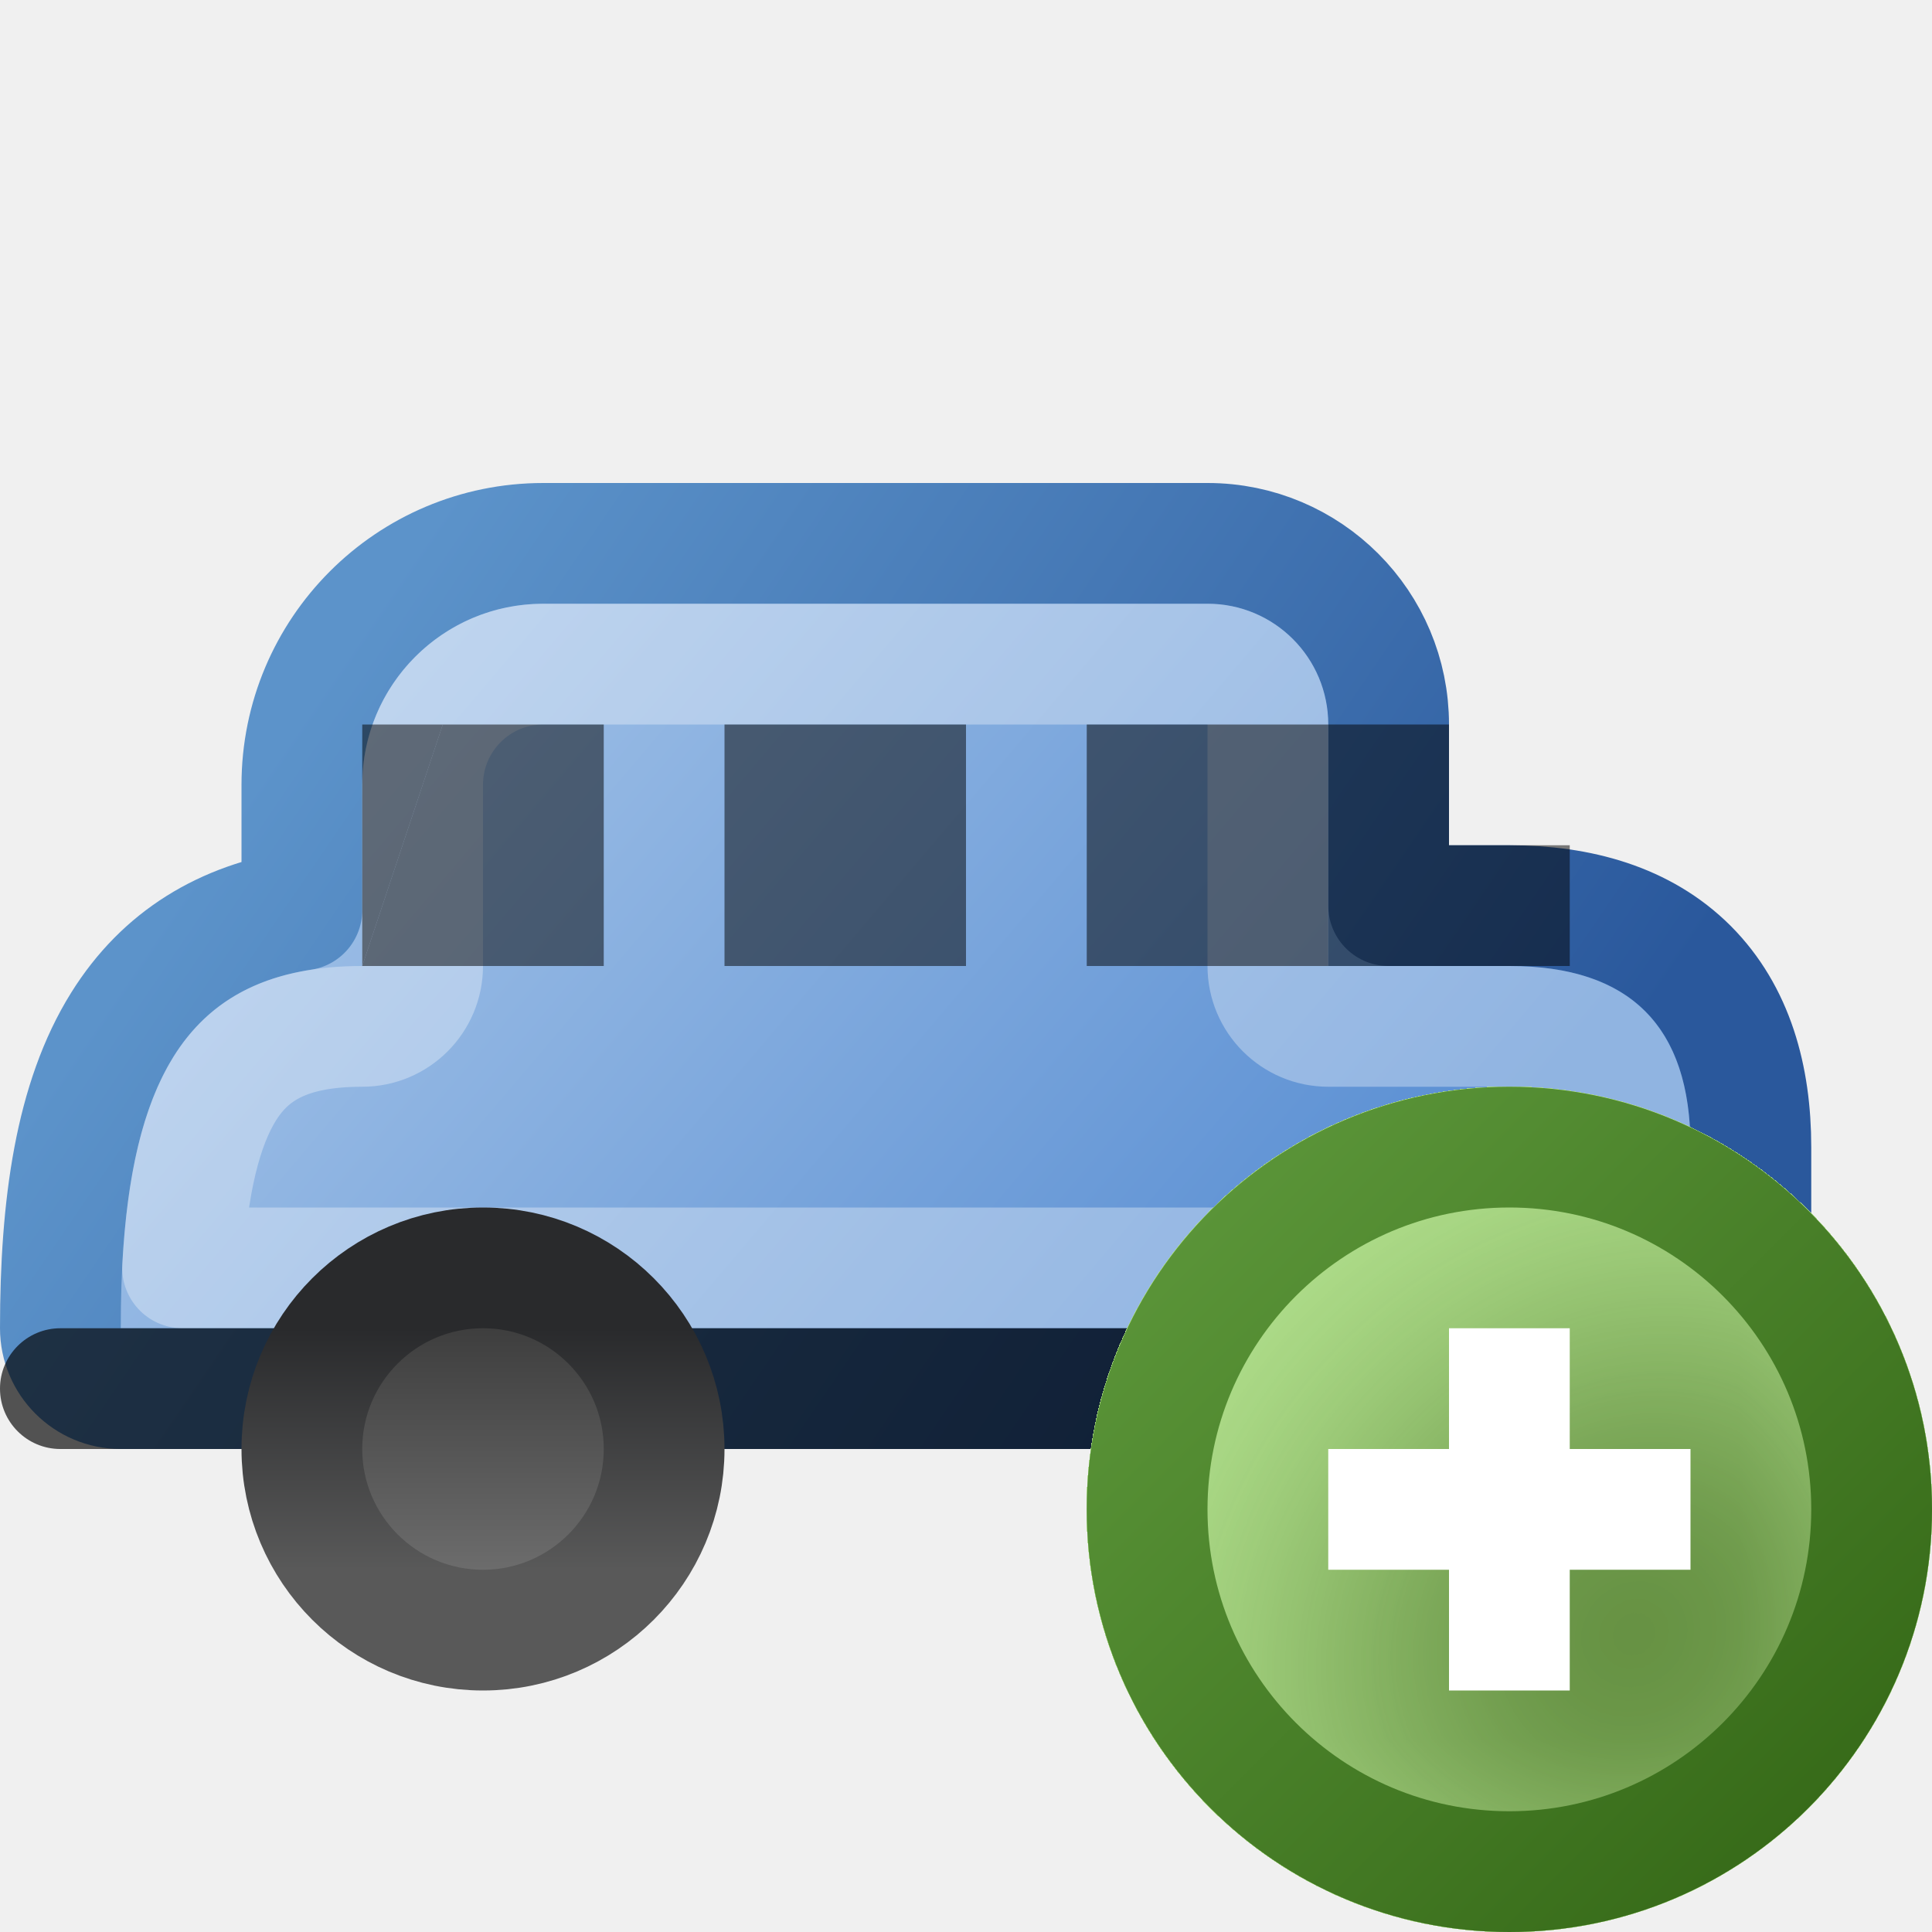
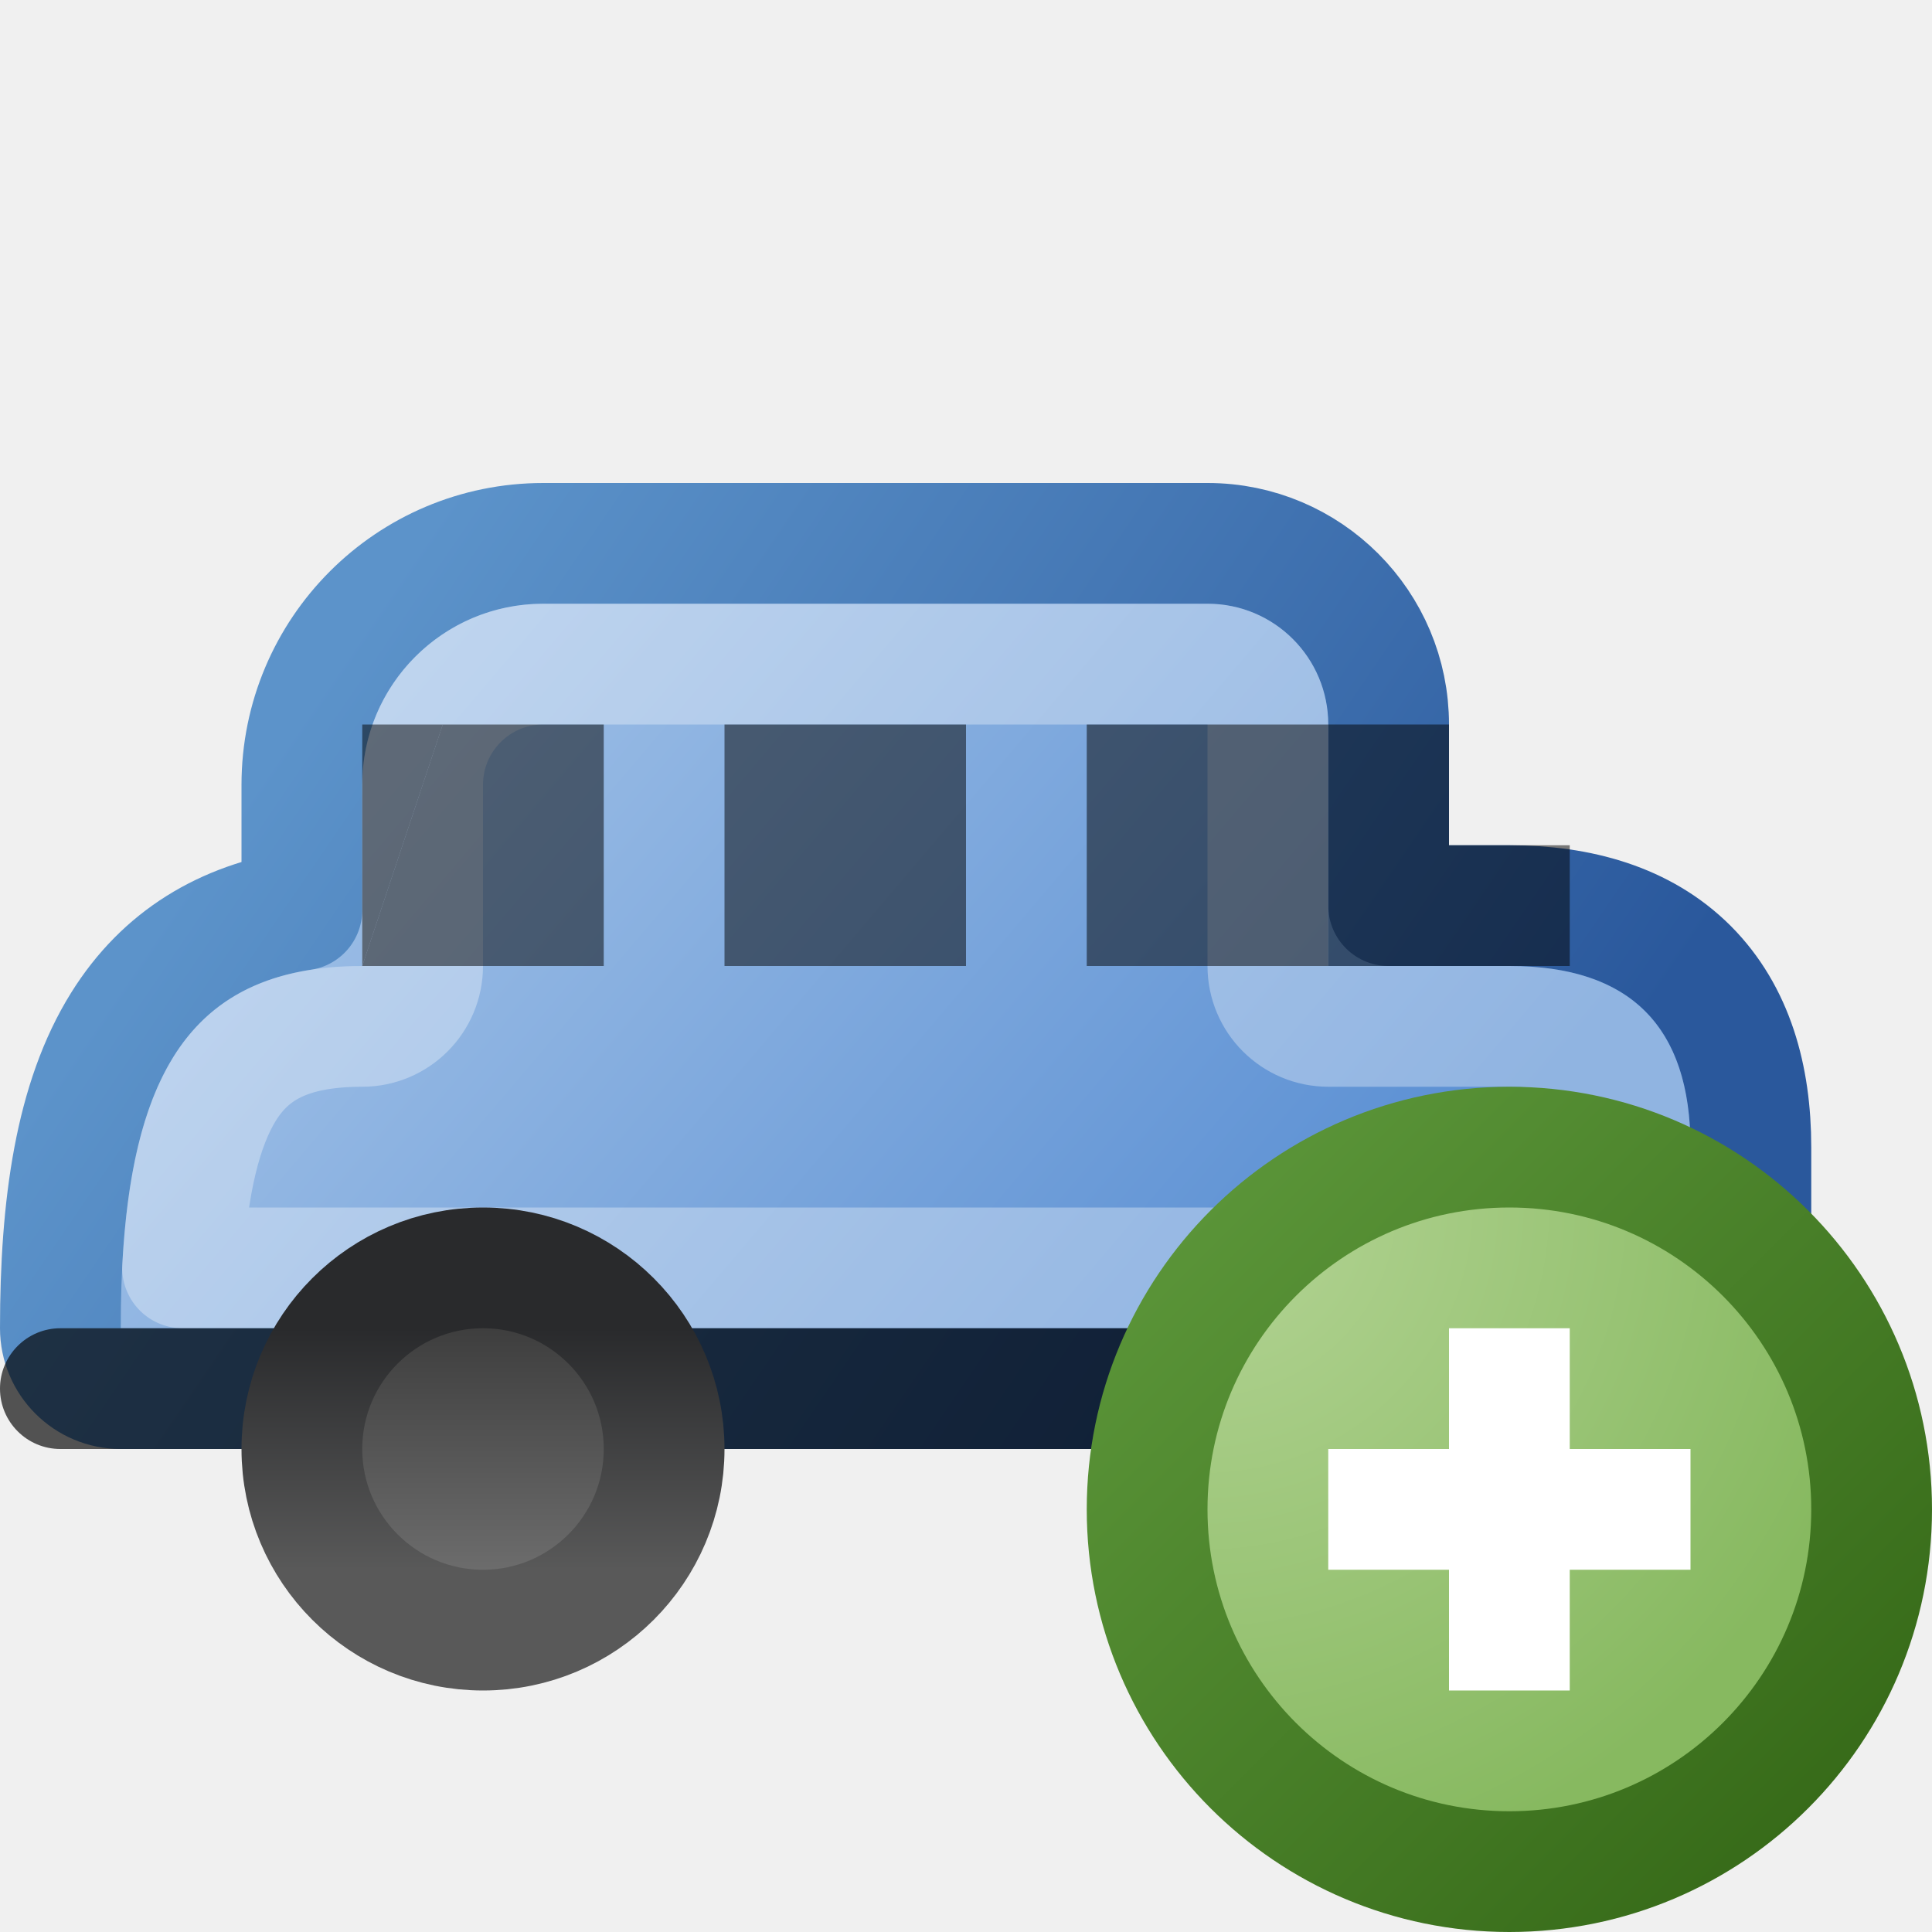
<svg xmlns="http://www.w3.org/2000/svg" width="16" height="16" viewBox="0 0 16 16" fill="none">
  <g clip-path="url(#clip0_422_6947)">
    <path d="M11.5 7.5V6C11.5 5.172 10.83 4.5 10.001 4.5H4.499C3.393 4.5 2.5 5.396 2.5 6.5V7.537C1.86 7.636 1.354 7.94 1.014 8.485C0.623 9.111 0.5 9.982 0.5 11C0.5 11.276 0.724 11.5 1 11.5H14C14.276 11.5 14.5 11.276 14.5 11V9.5C14.5 8.923 14.355 8.398 13.979 8.021C13.602 7.645 13.077 7.5 12.5 7.5H11.5Z" fill="url(#paint0_linear_422_6947)" stroke="url(#paint1_linear_422_6947)" stroke-linejoin="round" />
    <path d="M3 8.5C3.276 8.5 3.5 8.276 3.5 8V6.5C3.5 5.947 3.947 5.5 4.499 5.5H10.001C10.277 5.5 10.5 5.723 10.5 6V8C10.5 8.276 10.724 8.5 11 8.5H12.5C12.923 8.5 13.148 8.605 13.271 8.729C13.395 8.852 13.5 9.077 13.5 9.5V10.5H1.512C1.55 9.798 1.67 9.322 1.861 9.015C2.062 8.695 2.379 8.5 3 8.5Z" stroke="white" stroke-opacity="0.33" stroke-linejoin="round" />
    <rect y="11" width="15" height="1" rx="0.5" fill="black" fill-opacity="0.66" />
    <circle cx="4" cy="12" r="1.5" fill="url(#paint2_linear_422_6947)" stroke="url(#paint3_linear_422_6947)" />
    <circle cx="12" cy="12" r="1.5" fill="url(#paint4_linear_422_6947)" stroke="url(#paint5_linear_422_6947)" />
    <path fill-rule="evenodd" clip-rule="evenodd" d="M3.667 6L3 8H5V6H3.667ZM6 8H8V6H6V8ZM9 8H11V6H9V8Z" fill="black" fill-opacity="0.5" />
    <path d="M3 8L3.667 6H3V8Z" fill="black" fill-opacity="0.5" />
    <path d="M11 6V8H13V7H12V6H11Z" fill="black" fill-opacity="0.5" />
-     <g filter="url(#filter0_i_422_6947)">
-       <circle cx="12.5" cy="12.5" r="3.5" fill="#456F23" />
-     </g>
-     <circle cx="12.5" cy="12.5" r="3" stroke="url(#paint6_linear_422_6947)" />
+     <circle cx="12.5" cy="12.5" r="3" fill="url(#paint6_radial_422_6947)" stroke="url(#paint7_linear_422_6947)" />
    <path fill-rule="evenodd" clip-rule="evenodd" d="M12 12V11H13V12H14V13H13V14H12V13H11V12H12Z" fill="white" />
  </g>
  <defs>
-     <filter id="filter0_i_422_6947" x="9" y="9" width="9" height="9" filterUnits="userSpaceOnUse" color-interpolation-filters="sRGB">
-       <feFlood flood-opacity="0" result="BackgroundImageFix" />
-       <feBlend mode="normal" in="SourceGraphic" in2="BackgroundImageFix" result="shape" />
-       <feColorMatrix in="SourceAlpha" type="matrix" values="0 0 0 0 0 0 0 0 0 0 0 0 0 0 0 0 0 0 127 0" result="hardAlpha" />
-       <feOffset dx="2" dy="2" />
-       <feGaussianBlur stdDeviation="4" />
-       <feComposite in2="hardAlpha" operator="arithmetic" k2="-1" k3="1" />
-       <feColorMatrix type="matrix" values="0 0 0 0 0.715 0 0 0 0 0.899 0 0 0 0 0.57 0 0 0 1 0" />
-       <feBlend mode="normal" in2="shape" result="effect1_innerShadow_422_6947" />
-     </filter>
    <linearGradient id="paint0_linear_422_6947" x1="3.97" y1="5" x2="11.03" y2="11" gradientUnits="userSpaceOnUse">
      <stop stop-color="#9EBFE6" />
      <stop offset="1" stop-color="#5A8FD3" />
    </linearGradient>
    <linearGradient id="paint1_linear_422_6947" x1="3.102" y1="5" x2="11.898" y2="11" gradientUnits="userSpaceOnUse">
      <stop stop-color="#5C93CA" />
      <stop offset="1" stop-color="#2A589C" />
    </linearGradient>
    <linearGradient id="paint2_linear_422_6947" x1="4" y1="11" x2="4" y2="13" gradientUnits="userSpaceOnUse">
      <stop stop-color="#3E3E3E" />
      <stop offset="1" stop-color="#6C6C6C" />
    </linearGradient>
    <linearGradient id="paint3_linear_422_6947" x1="4" y1="11" x2="4" y2="13" gradientUnits="userSpaceOnUse">
      <stop stop-color="#292A2C" />
      <stop offset="1" stop-color="#595959" />
    </linearGradient>
    <linearGradient id="paint4_linear_422_6947" x1="12" y1="11" x2="12" y2="13" gradientUnits="userSpaceOnUse">
      <stop stop-color="#3E3E3E" />
      <stop offset="1" stop-color="#6C6C6C" />
    </linearGradient>
    <linearGradient id="paint5_linear_422_6947" x1="12" y1="11" x2="12" y2="13" gradientUnits="userSpaceOnUse">
      <stop stop-color="#292A2C" />
      <stop offset="1" stop-color="#595959" />
    </linearGradient>
-     <linearGradient id="paint6_linear_422_6947" x1="15" y1="15" x2="10" y2="10" gradientUnits="userSpaceOnUse">
+     <radialGradient id="paint6_radial_422_6947" cx="0" cy="0" r="1" gradientUnits="userSpaceOnUse" gradientTransform="translate(10 10) rotate(45) scale(5.65685)">
+       <stop stop-color="#B4D495" />
+       <stop offset="1" stop-color="#87B960" />
+     </radialGradient>
+     <linearGradient id="paint7_linear_422_6947" x1="15" y1="15" x2="10" y2="10" gradientUnits="userSpaceOnUse">
      <stop stop-color="#376B19" />
      <stop offset="1" stop-color="#5A9438" />
    </linearGradient>
    <clipPath id="clip0_422_6947">
      <rect width="16" height="16" fill="white" />
    </clipPath>
  </defs>
</svg>
